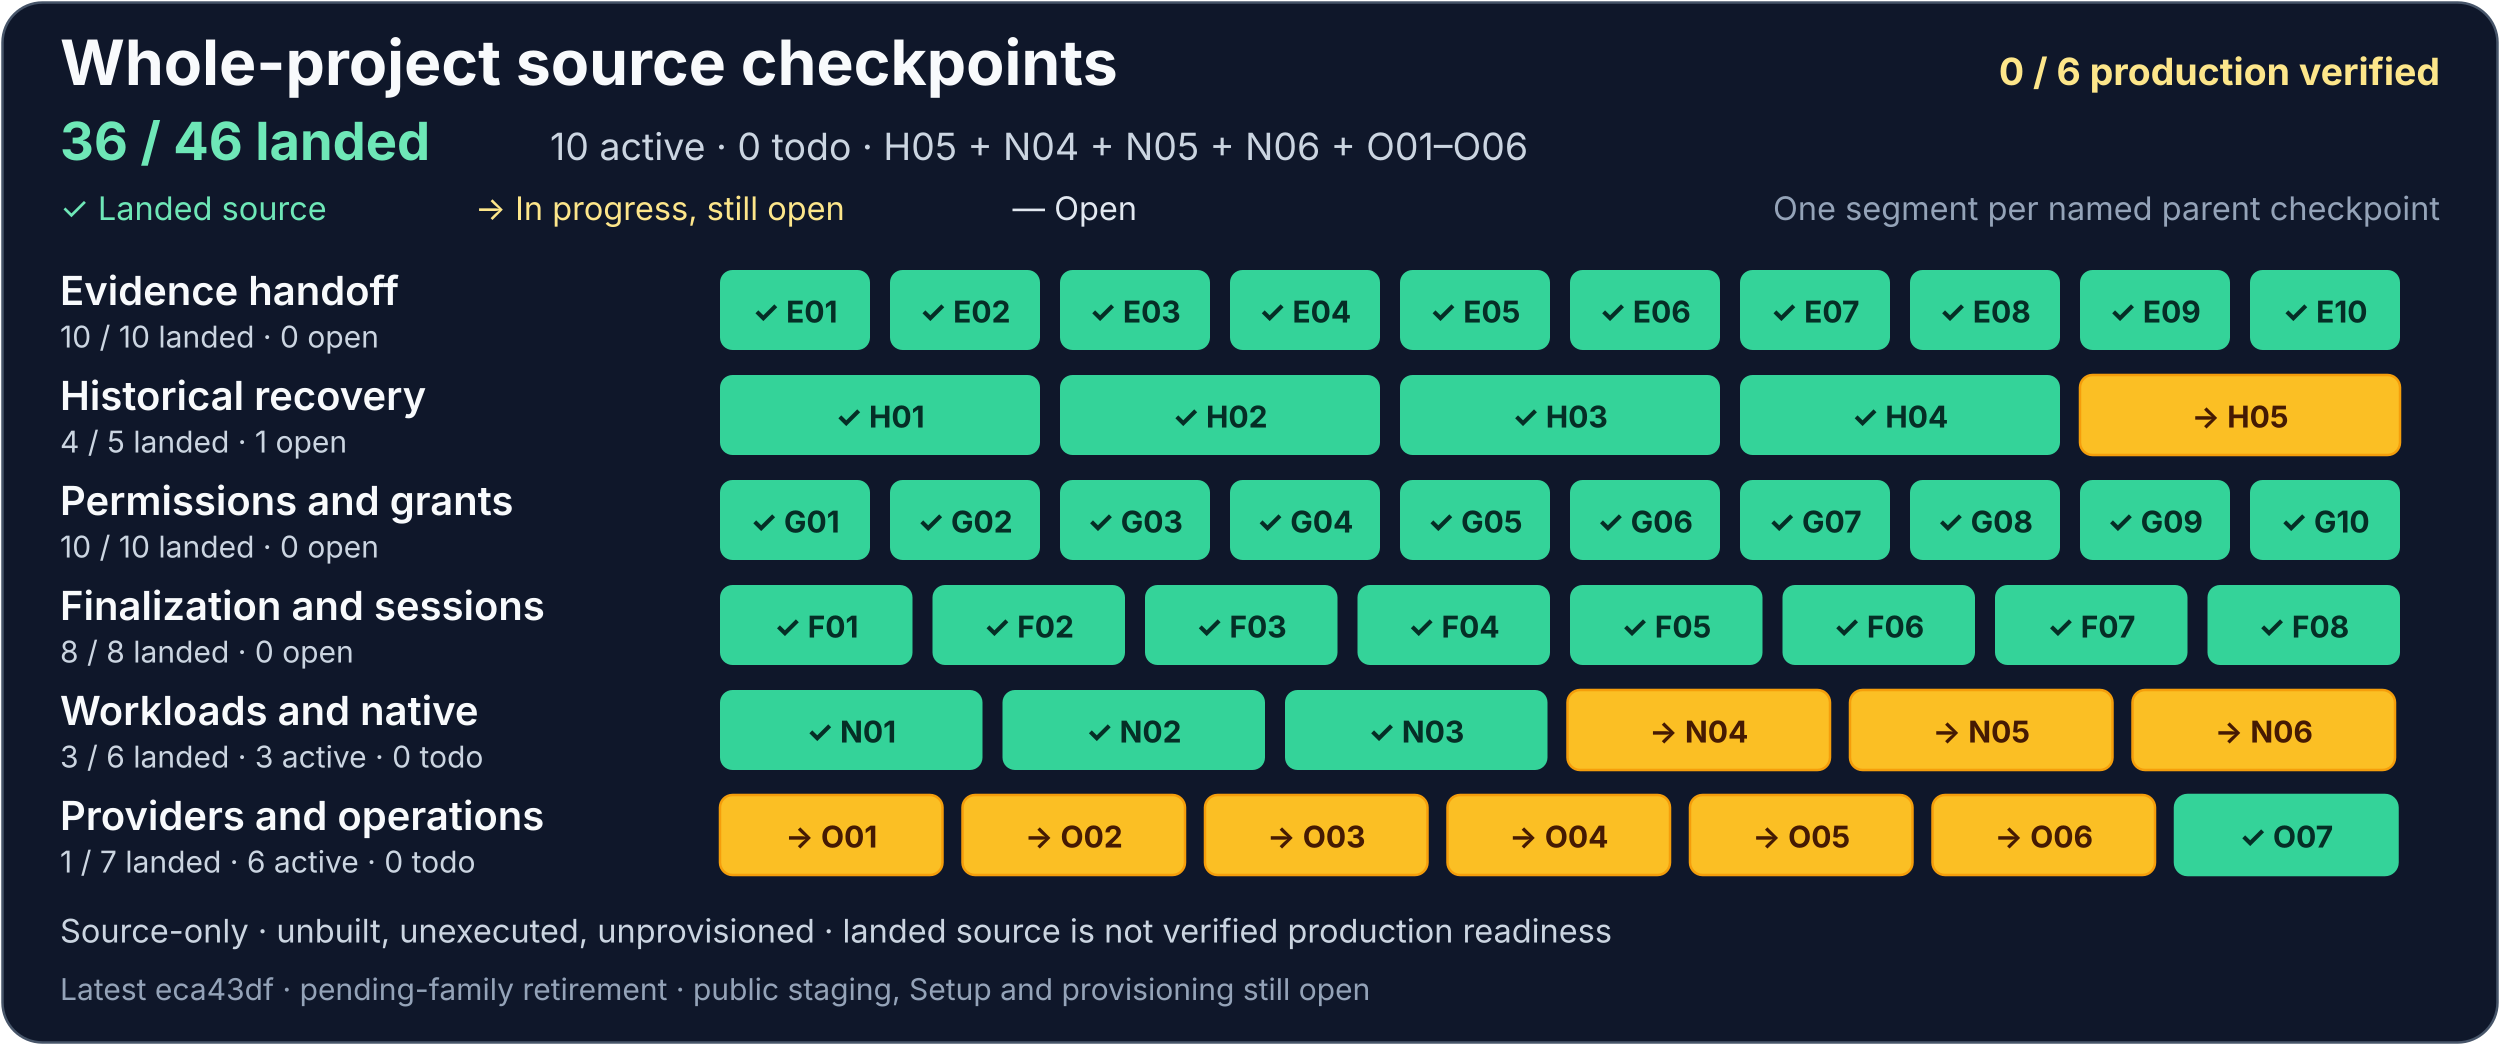
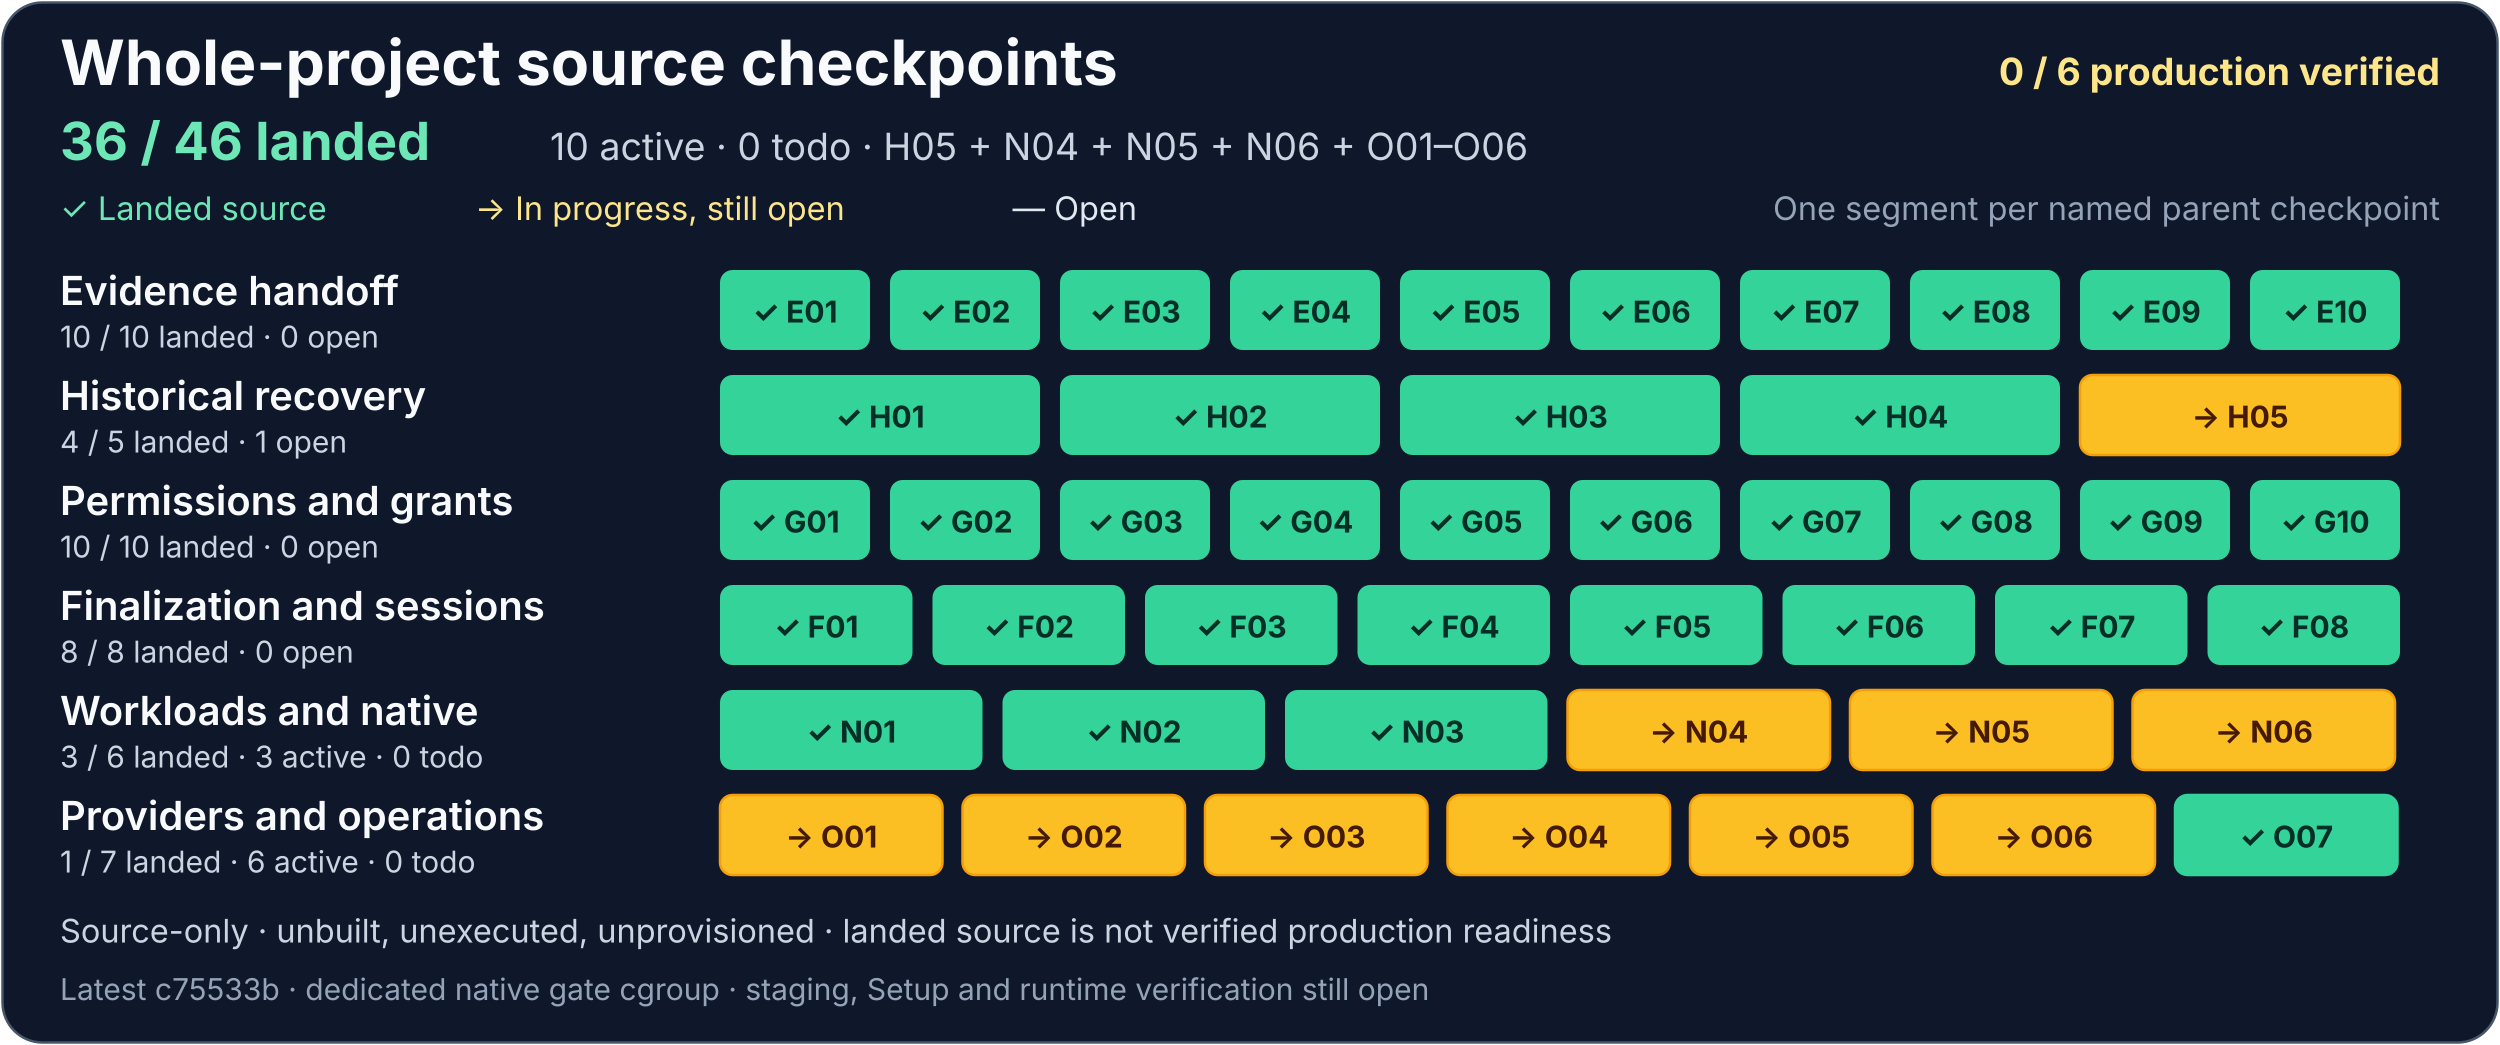
<svg xmlns="http://www.w3.org/2000/svg" width="1000" height="418" viewBox="0 0 1000 418" role="img" aria-labelledby="project-title project-description">
  <rect x="1" y="1" width="998" height="416" rx="16" fill="#0f172a" stroke="#475569" />
  <g font-family="system-ui, -apple-system, Segoe UI, sans-serif">
    <text x="24" y="34" fill="#f8fafc" font-size="25" font-weight="700">Whole-project source checkpoints</text>
    <text x="976" y="34" text-anchor="end" fill="#fde68a" font-size="15" font-weight="700">0 / 6 production verified</text>
    <text x="24" y="64" fill="#6ee7b7" font-size="21" font-weight="700">36 / 46 landed</text>
    <text x="220" y="64" fill="#cbd5e1" font-size="15">10 active · 0 todo · H05 + N04 + N05 + N06 + O01–O06</text>
    <text x="24" y="88" fill="#6ee7b7" font-size="13">✓ Landed source</text>
    <text x="190" y="88" fill="#fde68a" font-size="13">→ In progress, still open</text>
    <text x="405" y="88" fill="#e2e8f0" font-size="13">— Open</text>
    <text x="976" y="88" text-anchor="end" fill="#94a3b8" font-size="13">One segment per named parent checkpoint</text>
    <g aria-label="Evidence handoff: 10 of 10 landed, zero open">
      <text x="24" y="122" fill="#f8fafc" font-size="16" font-weight="600">Evidence handoff</text>
      <text x="24" y="139" fill="#cbd5e1" font-size="12">10 / 10 landed · 0 open</text>
      <g fill="#34d399">
        <rect x="288" y="108" width="60" height="32" rx="5" />
        <rect x="356" y="108" width="60" height="32" rx="5" />
        <rect x="424" y="108" width="60" height="32" rx="5" />
        <rect x="492" y="108" width="60" height="32" rx="5" />
        <rect x="560" y="108" width="60" height="32" rx="5" />
        <rect x="628" y="108" width="60" height="32" rx="5" />
        <rect x="696" y="108" width="60" height="32" rx="5" />
        <rect x="764" y="108" width="60" height="32" rx="5" />
        <rect x="832" y="108" width="60" height="32" rx="5" />
        <rect x="900" y="108" width="60" height="32" rx="5" />
      </g>
      <g fill="#052e26" font-size="12" font-weight="700" text-anchor="middle">
        <text x="318" y="129">✓ E01</text>
        <text x="386" y="129">✓ E02</text>
        <text x="454" y="129">✓ E03</text>
        <text x="522" y="129">✓ E04</text>
        <text x="590" y="129">✓ E05</text>
        <text x="658" y="129">✓ E06</text>
        <text x="726" y="129">✓ E07</text>
        <text x="794" y="129">✓ E08</text>
        <text x="862" y="129">✓ E09</text>
        <text x="930" y="129">✓ E10</text>
      </g>
    </g>
    <g aria-label="Historical recovery: 4 of 5 landed, one open">
      <text x="24" y="164" fill="#f8fafc" font-size="16" font-weight="600">Historical recovery</text>
      <text x="24" y="181" fill="#cbd5e1" font-size="12">4 / 5 landed · 1 open</text>
      <g fill="#34d399">
        <rect x="288" y="150" width="128" height="32" rx="5" />
        <rect x="424" y="150" width="128" height="32" rx="5" />
        <rect x="560" y="150" width="128" height="32" rx="5" />
        <rect x="696" y="150" width="128" height="32" rx="5" />
      </g>
      <a href="https://github.com/AndrewMohawk/serverware/commit/8af9c50398304ee69f9c3af85b1f4a52e4f2f6c0">
        <rect x="832" y="150" width="128" height="32" rx="5" fill="#fbbf24" stroke="#f59e0b" />
      </a>
      <g fill="#052e26" font-size="12" font-weight="700" text-anchor="middle">
        <text x="352" y="171">✓ H01</text>
        <text x="488" y="171">✓ H02</text>
        <text x="624" y="171">✓ H03</text>
        <text x="760" y="171">✓ H04</text>
        <text x="896" y="171" fill="#451a03">→ H05</text>
      </g>
    </g>
    <g aria-label="Permissions and grants: 10 of 10 landed, zero open">
      <text x="24" y="206" fill="#f8fafc" font-size="16" font-weight="600">Permissions and grants</text>
      <text x="24" y="223" fill="#cbd5e1" font-size="12">10 / 10 landed · 0 open</text>
      <g fill="#34d399">
        <rect x="288" y="192" width="60" height="32" rx="5" />
        <rect x="356" y="192" width="60" height="32" rx="5" />
        <rect x="424" y="192" width="60" height="32" rx="5" />
        <rect x="492" y="192" width="60" height="32" rx="5" />
        <rect x="560" y="192" width="60" height="32" rx="5" />
        <rect x="628" y="192" width="60" height="32" rx="5" />
        <rect x="696" y="192" width="60" height="32" rx="5" />
        <rect x="764" y="192" width="60" height="32" rx="5" />
        <rect x="832" y="192" width="60" height="32" rx="5" />
        <rect x="900" y="192" width="60" height="32" rx="5" />
      </g>
      <g fill="#052e26" font-size="12" font-weight="700" text-anchor="middle">
        <text x="318" y="213">✓ G01</text>
        <text x="386" y="213">✓ G02</text>
        <text x="454" y="213">✓ G03</text>
        <text x="522" y="213">✓ G04</text>
        <text x="590" y="213">✓ G05</text>
        <text x="658" y="213">✓ G06</text>
        <text x="726" y="213">✓ G07</text>
        <text x="794" y="213">✓ G08</text>
        <text x="862" y="213">✓ G09</text>
        <text x="930" y="213">✓ G10</text>
      </g>
    </g>
    <g aria-label="Finalization and sessions: 8 of 8 landed, zero open">
      <text x="24" y="248" fill="#f8fafc" font-size="16" font-weight="600">Finalization and sessions</text>
      <text x="24" y="265" fill="#cbd5e1" font-size="12">8 / 8 landed · 0 open</text>
      <g fill="#34d399">
        <rect x="288" y="234" width="77" height="32" rx="5" />
        <rect x="373" y="234" width="77" height="32" rx="5" />
        <rect x="458" y="234" width="77" height="32" rx="5" />
        <rect x="543" y="234" width="77" height="32" rx="5" />
        <rect x="628" y="234" width="77" height="32" rx="5" />
        <rect x="713" y="234" width="77" height="32" rx="5" />
        <rect x="798" y="234" width="77" height="32" rx="5" />
      </g>
      <rect x="883" y="234" width="77" height="32" rx="5" fill="#34d399" />
      <g fill="#052e26" font-size="12" font-weight="700" text-anchor="middle">
        <text x="326.5" y="255">✓ F01</text>
        <text x="411.5" y="255">✓ F02</text>
        <text x="496.5" y="255">✓ F03</text>
        <text x="581.5" y="255">✓ F04</text>
        <text x="666.5" y="255">✓ F05</text>
        <text x="751.5" y="255">✓ F06</text>
        <text x="836.5" y="255">✓ F07</text>
        <text x="921.5" y="255">✓ F08</text>
      </g>
    </g>
    <g aria-label="Workloads and native: 3 of 6 landed, three active and zero todo">
      <text x="24" y="290" fill="#f8fafc" font-size="16" font-weight="600">Workloads and native</text>
      <text x="24" y="307" fill="#cbd5e1" font-size="12">3 / 6 landed · 3 active · 0 todo</text>
      <g fill="#34d399">
        <rect x="288" y="276" width="105" height="32" rx="5" />
        <rect x="401" y="276" width="105" height="32" rx="5" />
        <rect x="514" y="276" width="105" height="32" rx="5" />
      </g>
      <g fill="#334155" stroke="#94a3b8">
        <a href="https://github.com/AndrewMohawk/serverware/commit/e1dc72bdaadca4bbbfcf83108d63305b61ec2f88">
          <rect x="627" y="276" width="105" height="32" rx="5" fill="#fbbf24" stroke="#f59e0b" />
        </a>
        <a href="https://github.com/AndrewMohawk/serverware/commit/e1dc72bdaadca4bbbfcf83108d63305b61ec2f88">
          <rect x="740" y="276" width="105" height="32" rx="5" fill="#fbbf24" stroke="#f59e0b" />
        </a>
-         <a href="https://github.com/AndrewMohawk/serverware/commit/eca43df7d5d1abaa5356ac5ad8acb92a349c4af1">
+         <a href="https://github.com/AndrewMohawk/serverware/commit/c75533bfd7627890acfb7957e75a7207edf909b0">
          <rect x="853" y="276" width="105" height="32" rx="5" fill="#fbbf24" stroke="#f59e0b" />
        </a>
      </g>
      <g font-size="12" font-weight="700" text-anchor="middle">
        <text x="340.5" y="297" fill="#052e26">✓ N01</text>
        <text x="453.5" y="297" fill="#052e26">✓ N02</text>
        <text x="566.5" y="297" fill="#052e26">✓ N03</text>
        <text x="679.5" y="297" fill="#451a03">→ N04</text>
        <text x="792.5" y="297" fill="#451a03">→ N05</text>
        <text x="905.5" y="297" fill="#451a03">→ N06</text>
      </g>
    </g>
    <g aria-label="Providers and operations: one of 7 landed, six active and zero todo">
      <text x="24" y="332" fill="#f8fafc" font-size="16" font-weight="600">Providers and operations</text>
      <text x="24" y="349" fill="#cbd5e1" font-size="12">1 / 7 landed · 6 active · 0 todo</text>
      <g fill="#334155" stroke="#94a3b8">
        <a href="https://github.com/AndrewMohawk/serverware/commit/eca43df7d5d1abaa5356ac5ad8acb92a349c4af1">
          <rect x="288" y="318" width="89" height="32" rx="5" fill="#fbbf24" stroke="#f59e0b" />
        </a>
        <a href="https://github.com/AndrewMohawk/serverware/commit/eca43df7d5d1abaa5356ac5ad8acb92a349c4af1">
          <rect x="385" y="318" width="89" height="32" rx="5" fill="#fbbf24" stroke="#f59e0b" />
        </a>
        <a href="https://github.com/AndrewMohawk/serverware/commit/af90afda7cfdfaeaaae26d8e72b33738b6fba039">
          <rect x="482" y="318" width="89" height="32" rx="5" fill="#fbbf24" stroke="#f59e0b" />
        </a>
        <a href="https://github.com/AndrewMohawk/serverware/commit/eca43df7d5d1abaa5356ac5ad8acb92a349c4af1">
          <rect x="579" y="318" width="89" height="32" rx="5" fill="#fbbf24" stroke="#f59e0b" />
        </a>
        <a href="https://github.com/AndrewMohawk/serverware/commit/ed2b18fa8c3b5b21a994a4494dce8d3fee066bb5">
          <rect x="676" y="318" width="89" height="32" rx="5" fill="#fbbf24" stroke="#f59e0b" />
        </a>
        <a href="https://github.com/AndrewMohawk/serverware/commit/2ae9505c40c2af88bb7b376c7b47d79fa98d20e8">
          <rect x="773" y="318" width="89" height="32" rx="5" fill="#fbbf24" stroke="#f59e0b" />
        </a>
        <a href="https://github.com/AndrewMohawk/serverware/commit/7cd671059560973739792fe0d2b308b0e6fd6c66">
          <rect x="870" y="318" width="89" height="32" rx="5" fill="#34d399" stroke="#34d399" />
        </a>
      </g>
      <g fill="#e2e8f0" font-size="12" font-weight="700" text-anchor="middle">
        <text x="332.5" y="339" fill="#451a03">→ O01</text>
        <text x="429.5" y="339" fill="#451a03">→ O02</text>
        <text x="526.5" y="339" fill="#451a03">→ O03</text>
        <text x="623.5" y="339" fill="#451a03">→ O04</text>
        <text x="720.5" y="339" fill="#451a03">→ O05</text>
        <text x="817.5" y="339" fill="#451a03">→ O06</text>
        <text x="914.5" y="339" fill="#052e26">✓ O07</text>
      </g>
    </g>
    <text x="24" y="377" fill="#cbd5e1" font-size="13">Source-only · unbuilt, unexecuted, unprovisioned · landed source is not verified production readiness</text>
-     <text x="24" y="400" fill="#94a3b8" font-size="12">Latest eca43df · pending-family retirement · public staging, Setup and provisioning still open</text>
+     <text x="24" y="400" fill="#94a3b8" font-size="12">Latest c75533b · dedicated native gate cgroup · staging, Setup and runtime verification still open</text>
  </g>
</svg>
